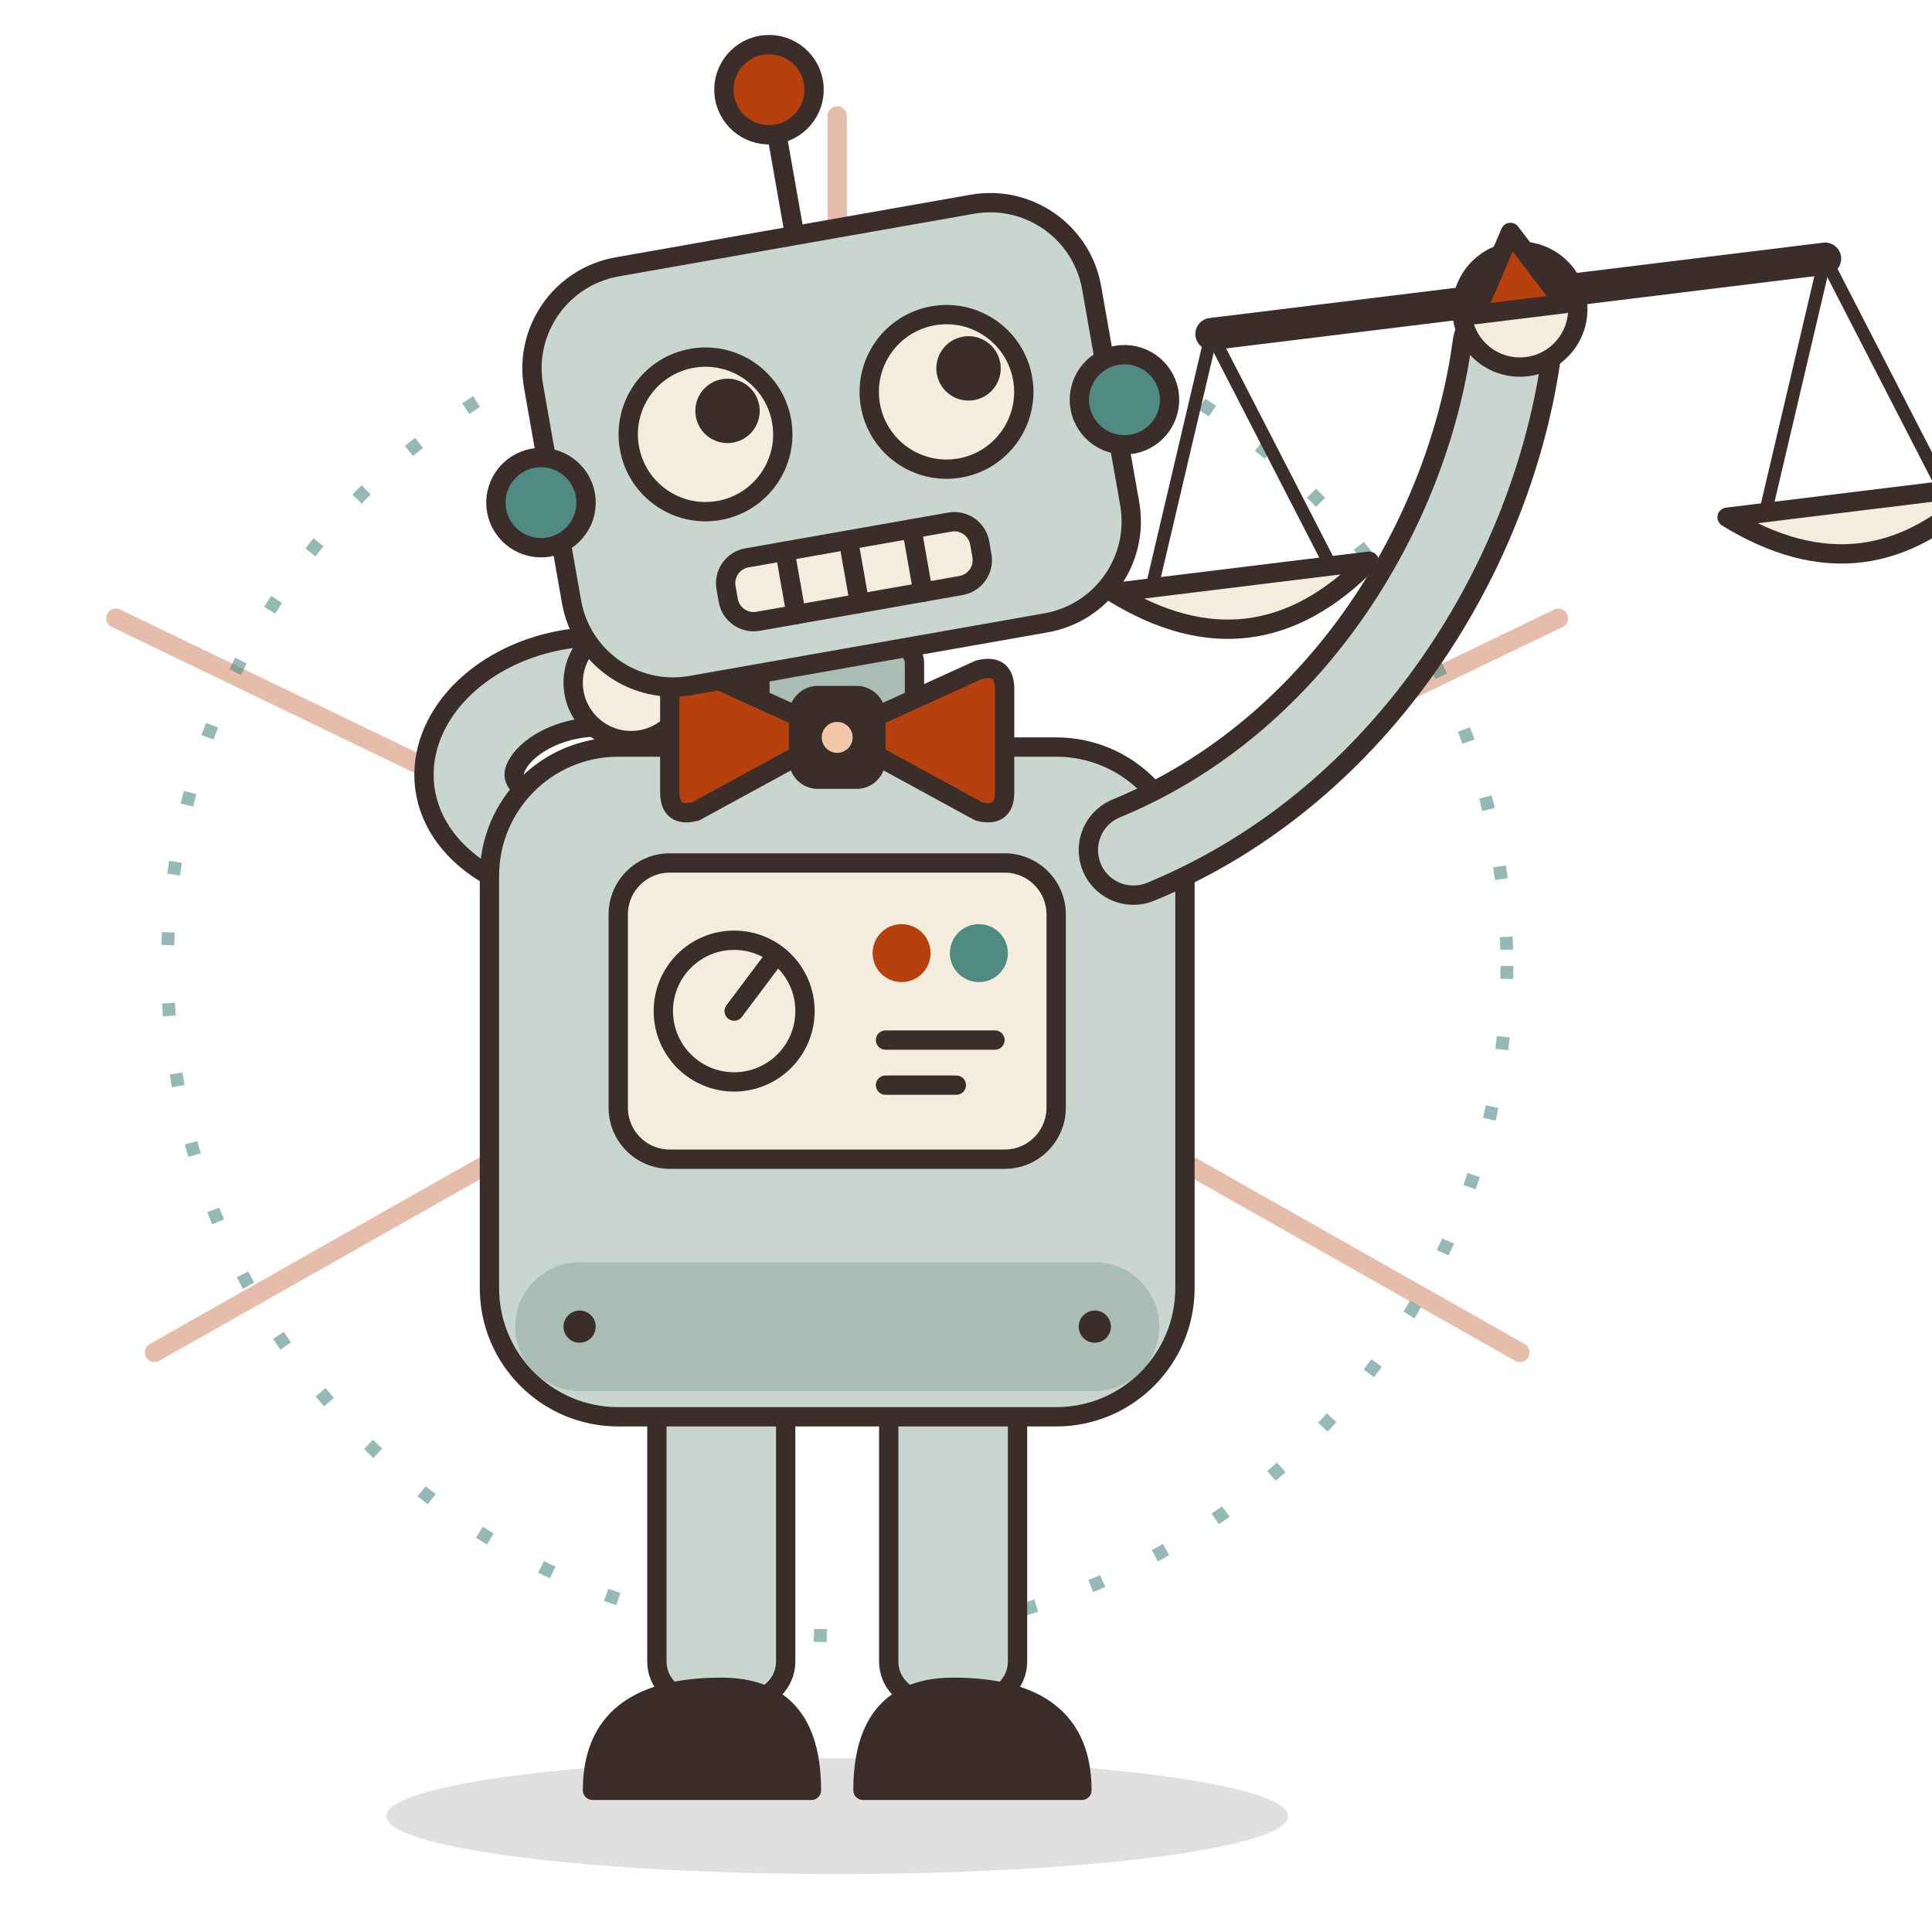
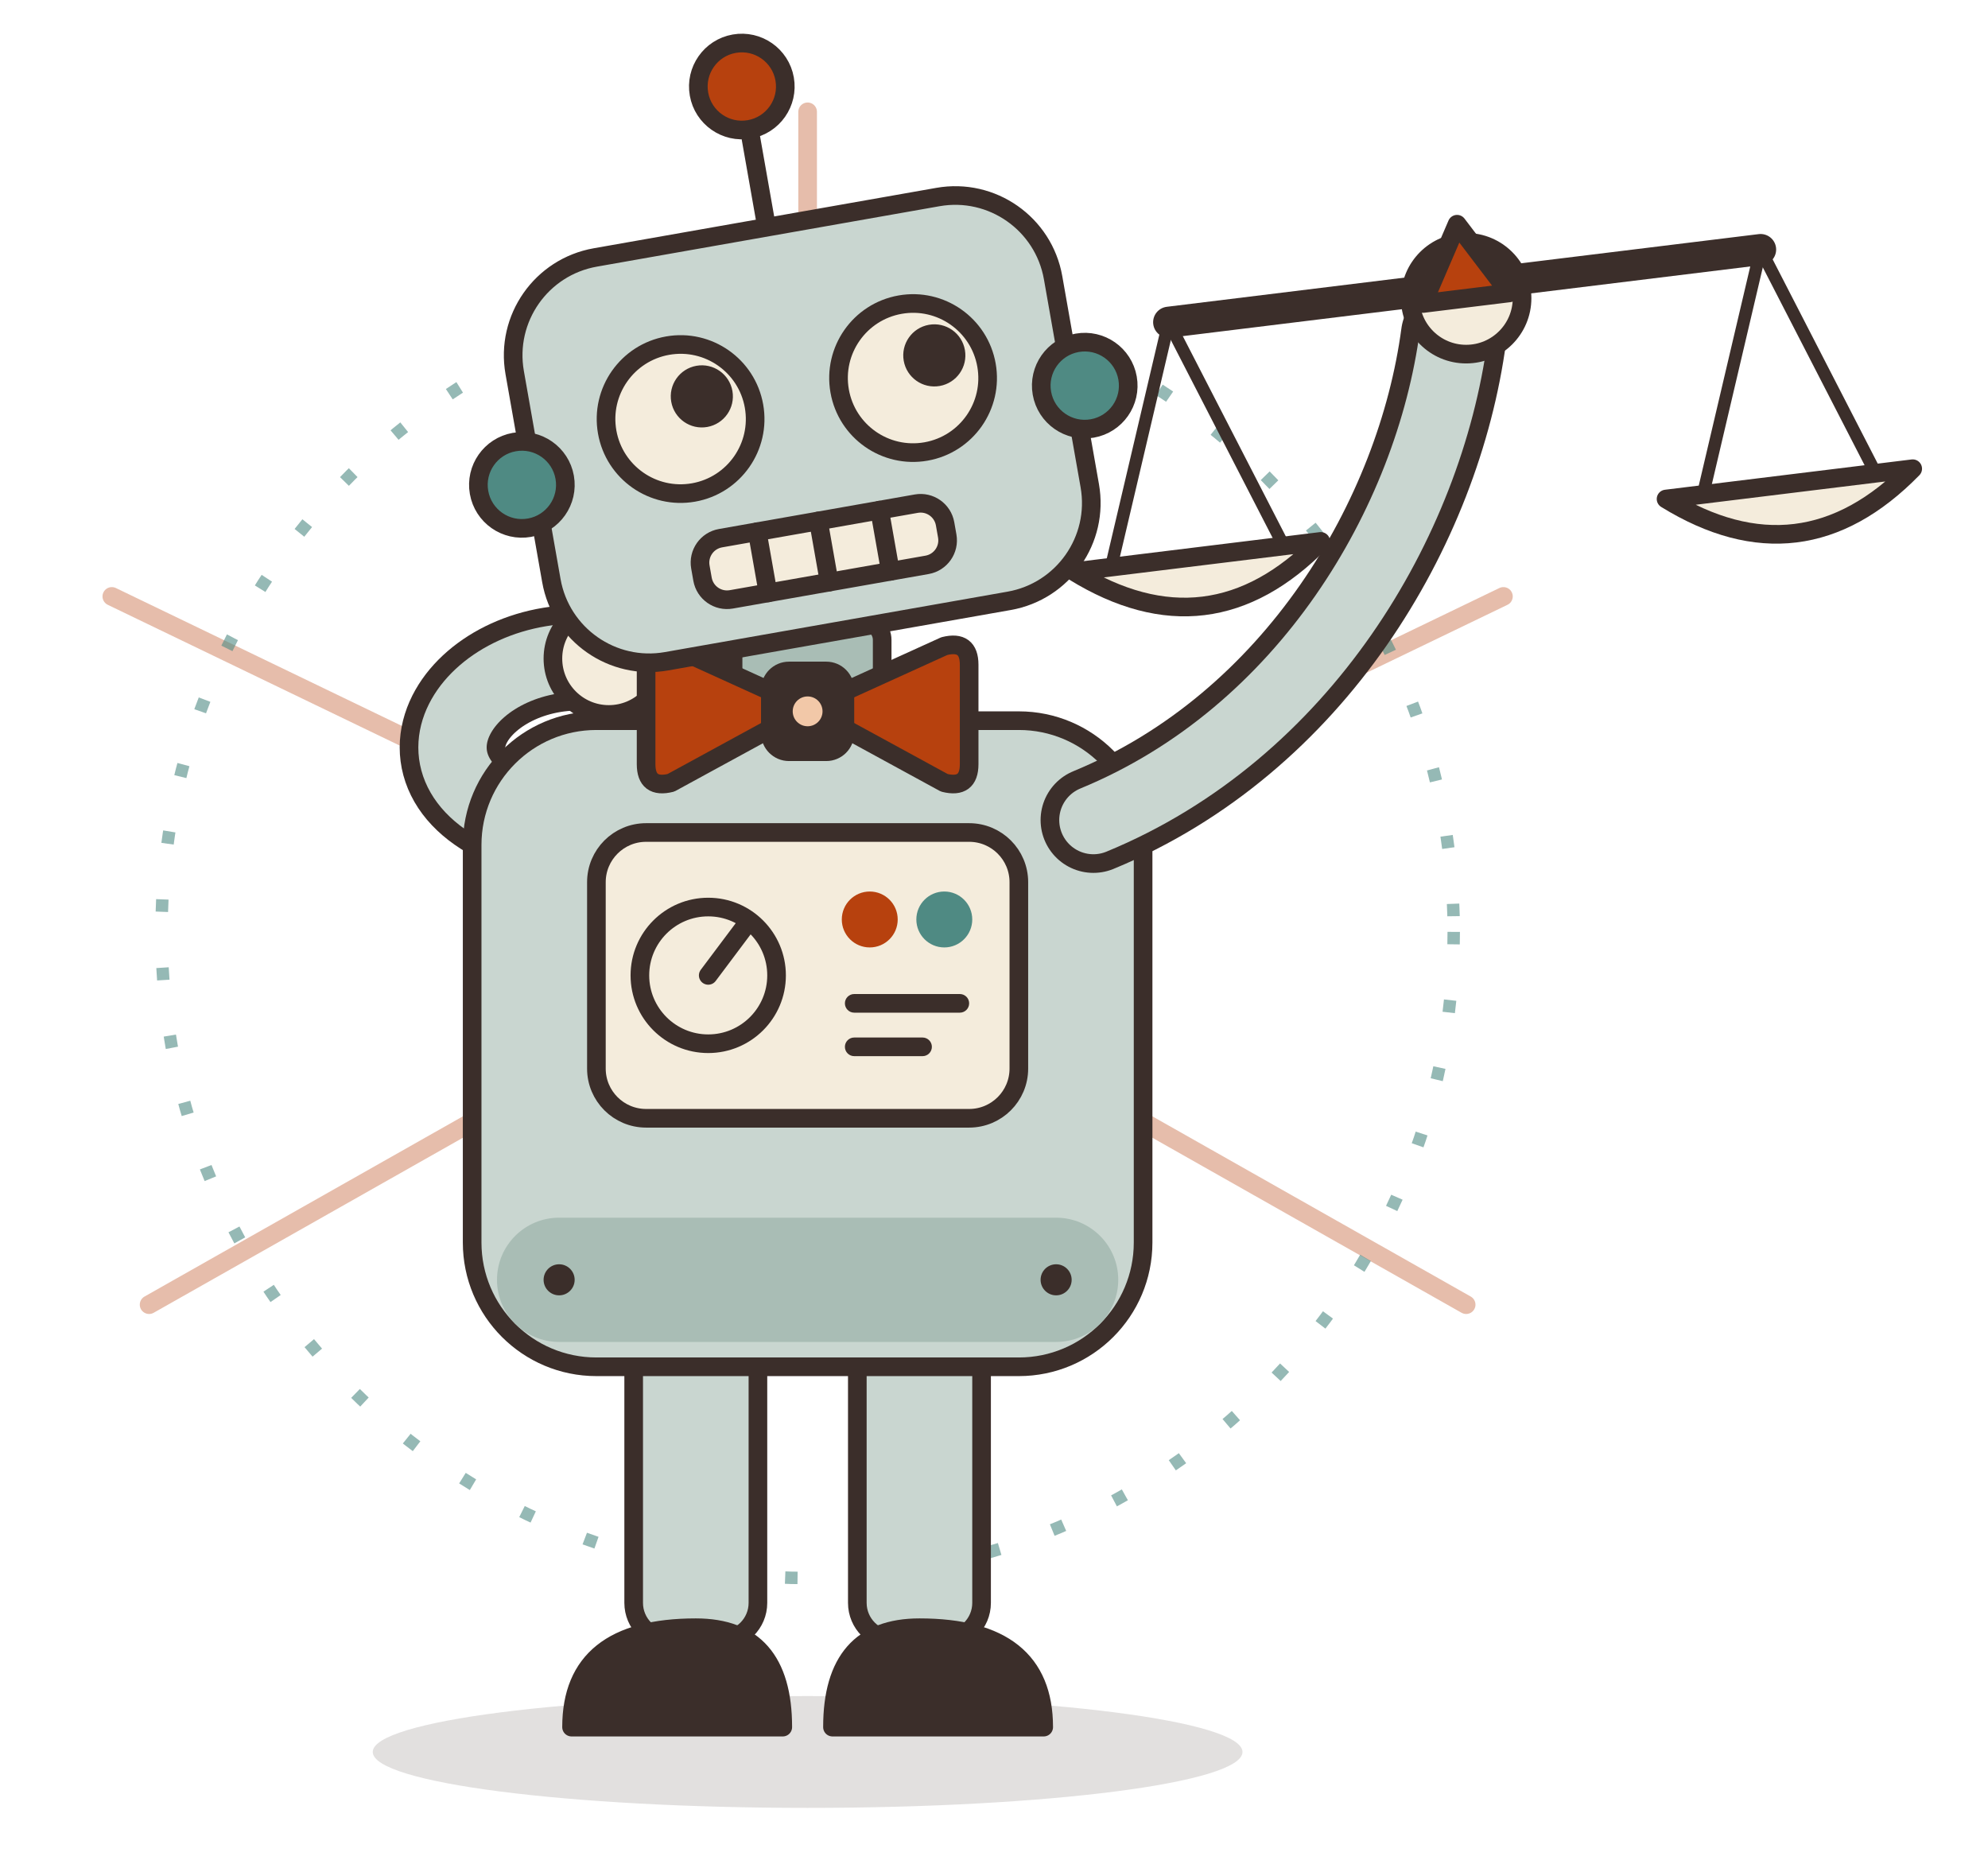
- <svg xmlns="http://www.w3.org/2000/svg" viewBox="0 0 300 300" role="img" aria-label="The robot weighing a hard call on a pair of balance scales">
+ <svg xmlns="http://www.w3.org/2000/svg" viewBox="0 0 320 300" role="img" aria-label="The robot weighing a hard call on a pair of balance scales">
  <defs>
    <style>
.ink{stroke:#3b2e2a;stroke-width:3;stroke-linejoin:round;stroke-linecap:round}
.steel{fill:#c9d6d0}.shade{fill:#a9bdb5}.cream{fill:#f4ecdc}.rust{fill:#b7410e}
.teal{fill:#4f8a83}.dark{fill:#3b2e2a}.none{fill:none}
</style>
  </defs>
  <g stroke="#b7410e" stroke-width="3" stroke-linecap="round" opacity="0.35">
    <line x1="130" y1="150" x2="130" y2="18" />
    <line x1="130" y1="150" x2="242" y2="96" />
    <line x1="130" y1="150" x2="18" y2="96" />
    <line x1="130" y1="150" x2="236" y2="210" />
    <line x1="130" y1="150" x2="24" y2="210" />
  </g>
  <circle cx="130" cy="150" r="104" fill="none" stroke="#4f8a83" stroke-width="2" stroke-dasharray="2 9" opacity="0.6" />
  <ellipse cx="130" cy="282" rx="70" ry="9" fill="#3b2e2a" opacity="0.15" />
  <rect class="ink steel" x="102" y="214" width="20" height="50" rx="6" />
  <rect class="ink steel" x="138" y="214" width="20" height="50" rx="6" />
  <path class="ink dark" d="M92 278 Q92 262 112 262 Q126 262 126 278 Z" />
  <path class="ink dark" d="M134 278 Q134 262 148 262 Q168 262 168 278 Z" />
  <path d="M84 132 C62 124 76 104 96 106" fill="none" stroke="#3b2e2a" stroke-width="17" stroke-linecap="round" />
  <path d="M84 132 C62 124 76 104 96 106" fill="none" stroke="#c9d6d0" stroke-width="11" stroke-linecap="round" />
  <circle class="ink cream" cx="98" cy="106" r="9" />
  <rect class="ink steel" x="76" y="116" width="108" height="104" rx="20" />
  <rect class="shade" x="80" y="196" width="100" height="20" rx="10" />
  <rect class="ink cream" x="96" y="134" width="68" height="46" rx="8" />
  <circle class="ink cream" cx="114" cy="157" r="11" />
  <line class="ink" x1="114" y1="157" x2="120" y2="149" />
  <circle class="rust" cx="140" cy="148" r="4.5" />
  <circle class="teal" cx="152" cy="148" r="4.5" />
  <rect class="dark" x="136" y="160" width="20" height="3" rx="1.5" />
  <rect class="dark" x="136" y="167" width="14" height="3" rx="1.5" />
  <circle class="dark" cx="90" cy="206" r="2.5" />
  <circle class="dark" cx="170" cy="206" r="2.5" />
  <path d="M176 132 C210 118 230 84 234 54" fill="none" stroke="#3b2e2a" stroke-width="17" stroke-linecap="round" />
  <path d="M176 132 C210 118 230 84 234 54" fill="none" stroke="#c9d6d0" stroke-width="11" stroke-linecap="round" />
  <circle class="ink cream" cx="236" cy="48" r="9" />
  <rect class="ink shade" x="118" y="100" width="24" height="18" rx="3" />
  <path class="ink" fill="#b7410e" d="M130 114 L108 104 Q104 103 104 107 L104 123 Q104 127 108 126 Z" />
  <path class="ink" fill="#b7410e" d="M130 114 L152 104 Q156 103 156 107 L156 123 Q156 127 152 126 Z" />
  <rect class="ink dark" x="124" y="108" width="12" height="13" rx="3" />
  <circle cx="130" cy="114.5" r="2.4" fill="#f2c8a8" />
  <g transform="rotate(-10 130 74)">
    <line class="ink" x1="130" y1="38" x2="130" y2="16" />
    <circle class="ink rust" cx="130" cy="13" r="7" />
    <rect class="ink steel" x="86" y="36" width="88" height="66" rx="16" />
    <circle class="ink teal" cx="84" cy="70" r="7" />
    <circle class="ink teal" cx="176" cy="70" r="7" />
    <circle class="ink cream" cx="111" cy="64" r="12" />
    <circle class="ink cream" cx="149" cy="64" r="12" />
    <circle class="dark" cx="115" cy="61" r="5" />
    <circle class="dark" cx="153" cy="61" r="5" />
    <rect class="ink cream" x="110" y="84" width="40" height="10" rx="4" />
    <g class="ink">
      <line x1="120" y1="84" x2="120" y2="94" />
      <line x1="130" y1="84" x2="130" y2="94" />
      <line x1="140" y1="84" x2="140" y2="94" />
    </g>
  </g>
  <g transform="translate(36 -12) rotate(-7 200 60)">
    <line x1="152" y1="58" x2="248" y2="58" stroke="#3b2e2a" stroke-width="5" stroke-linecap="round" />
    <path class="ink rust" d="M200 48 L207 60 L193 60 Z" />
    <line x1="152" y1="58" x2="138" y2="96" stroke="#3b2e2a" stroke-width="2" />
    <line x1="152" y1="58" x2="166" y2="96" stroke="#3b2e2a" stroke-width="2" />
    <path class="ink cream" d="M132 96 Q152 112 172 96 Z" />
    <line x1="248" y1="58" x2="234" y2="96" stroke="#3b2e2a" stroke-width="2" />
    <line x1="248" y1="58" x2="262" y2="96" stroke="#3b2e2a" stroke-width="2" />
    <path class="ink cream" d="M228 96 Q248 112 268 96 Z" />
  </g>
</svg>
